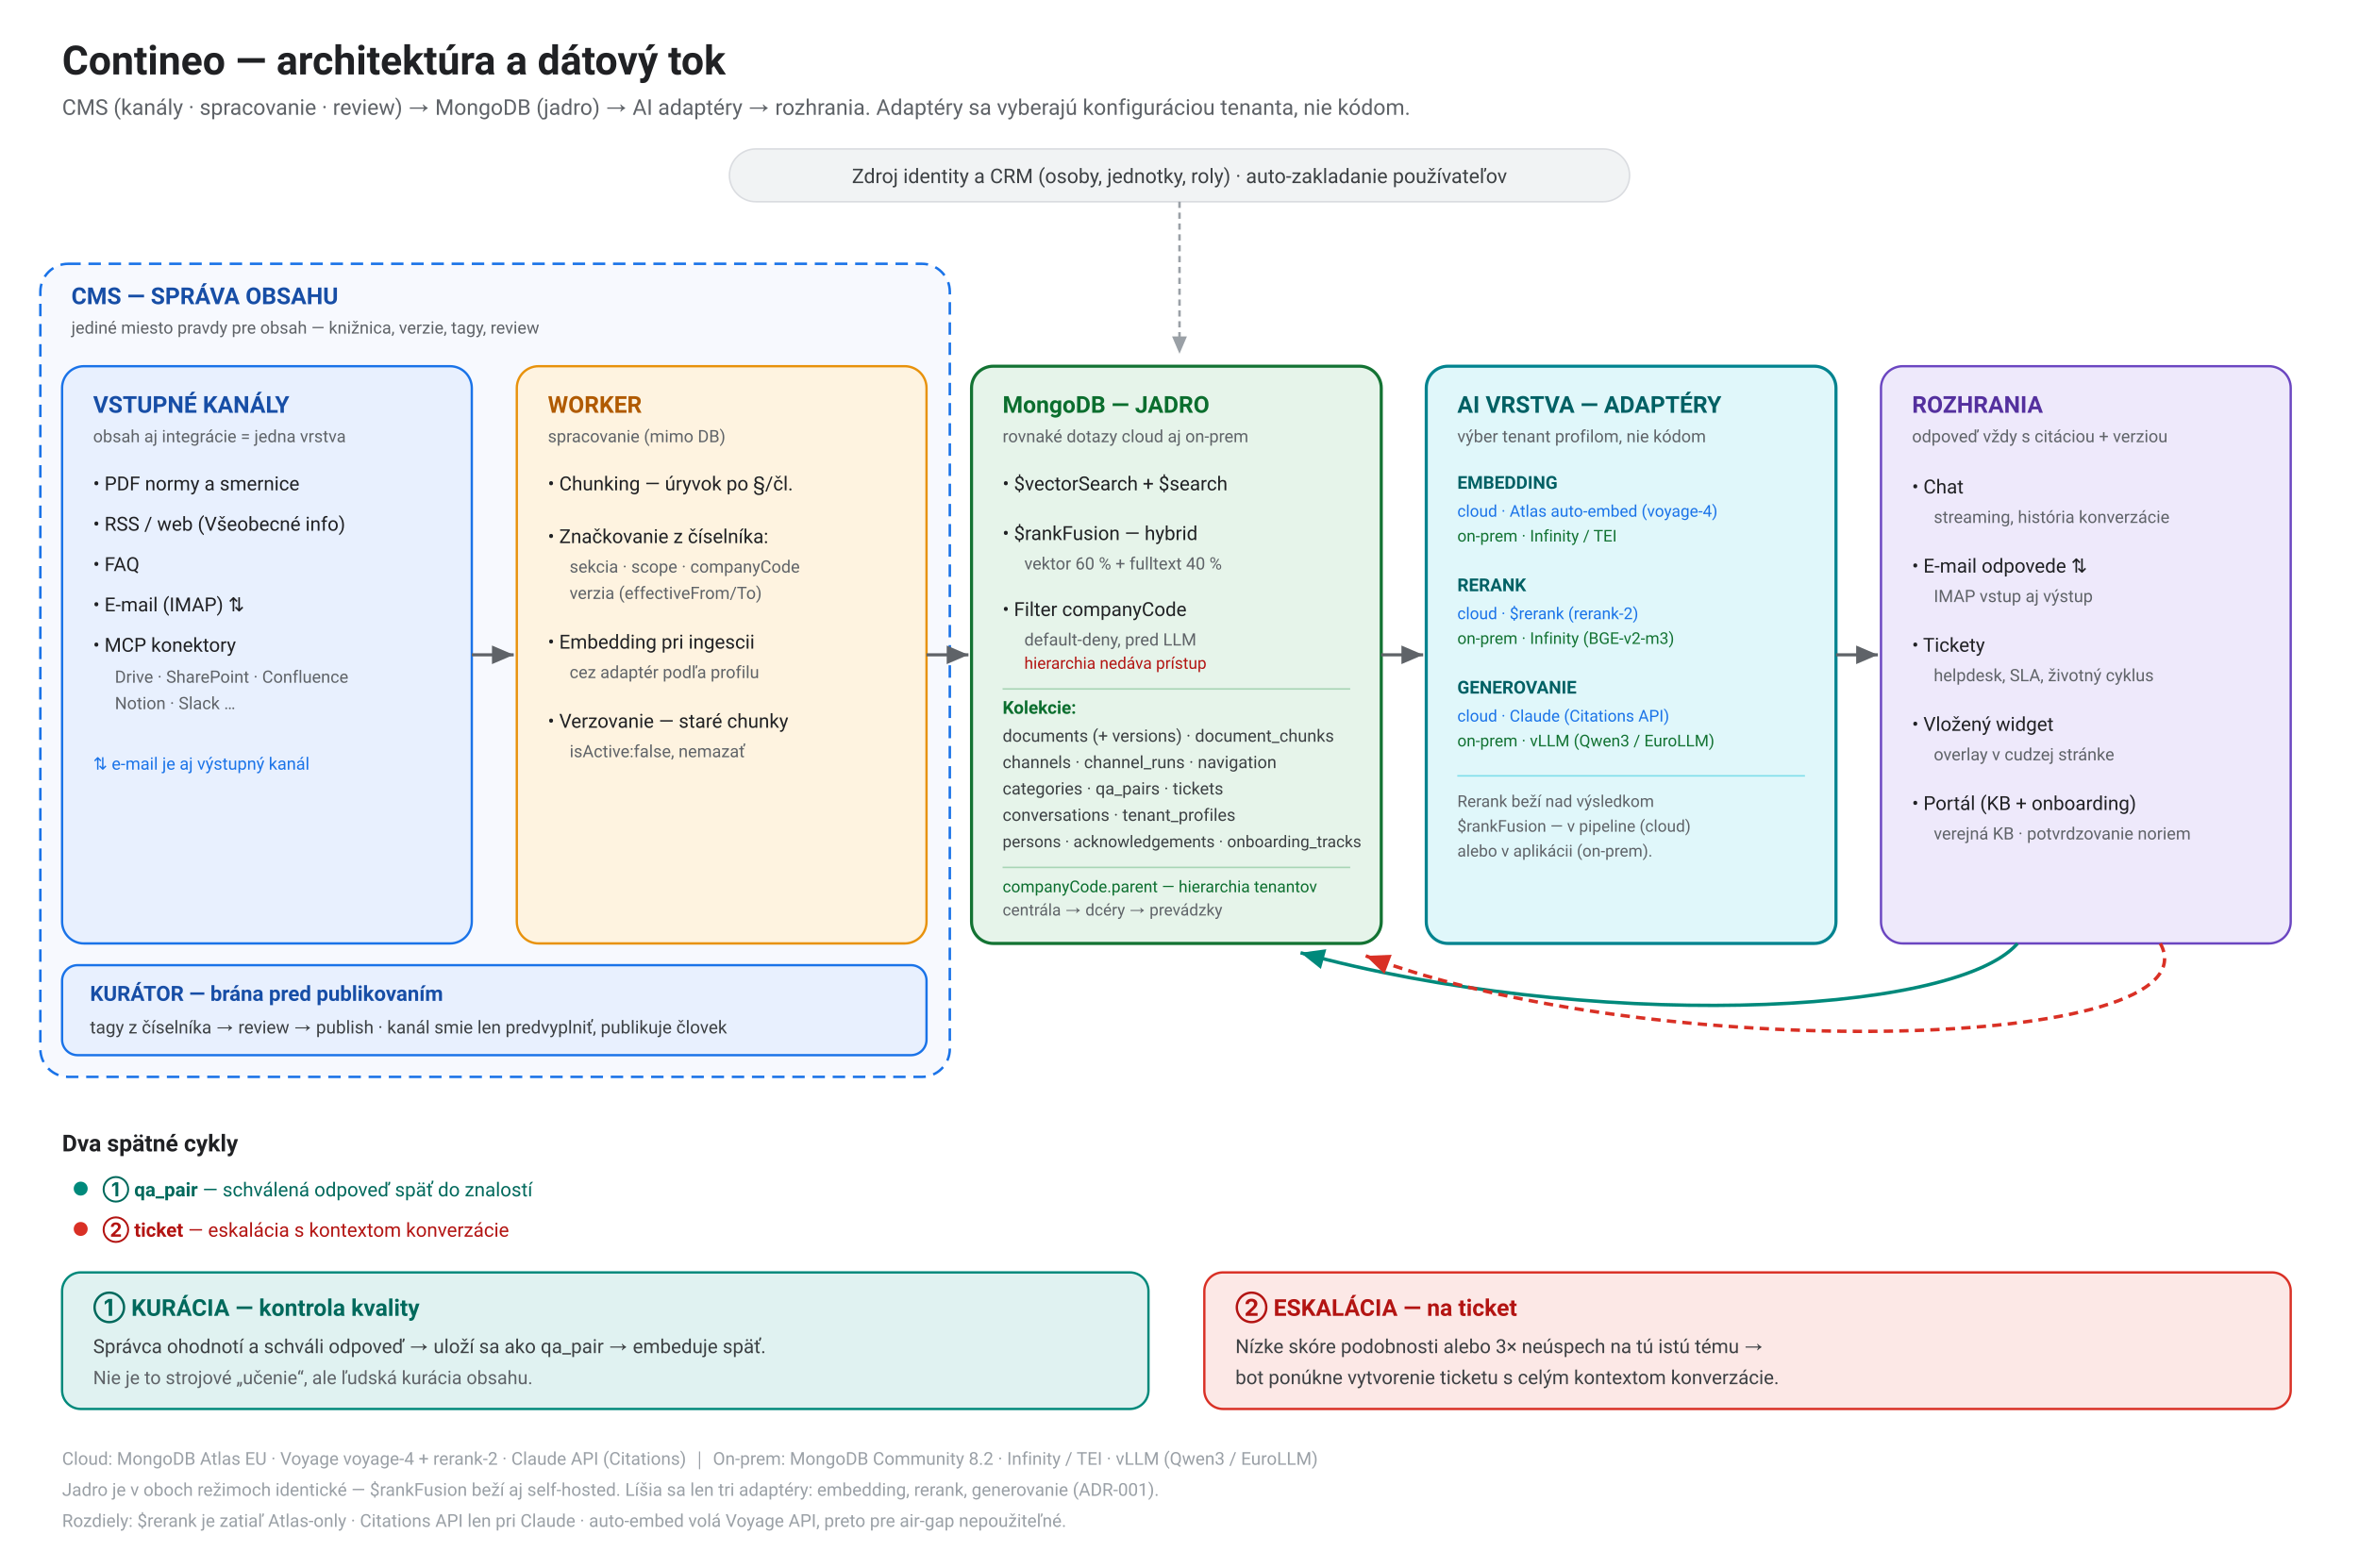
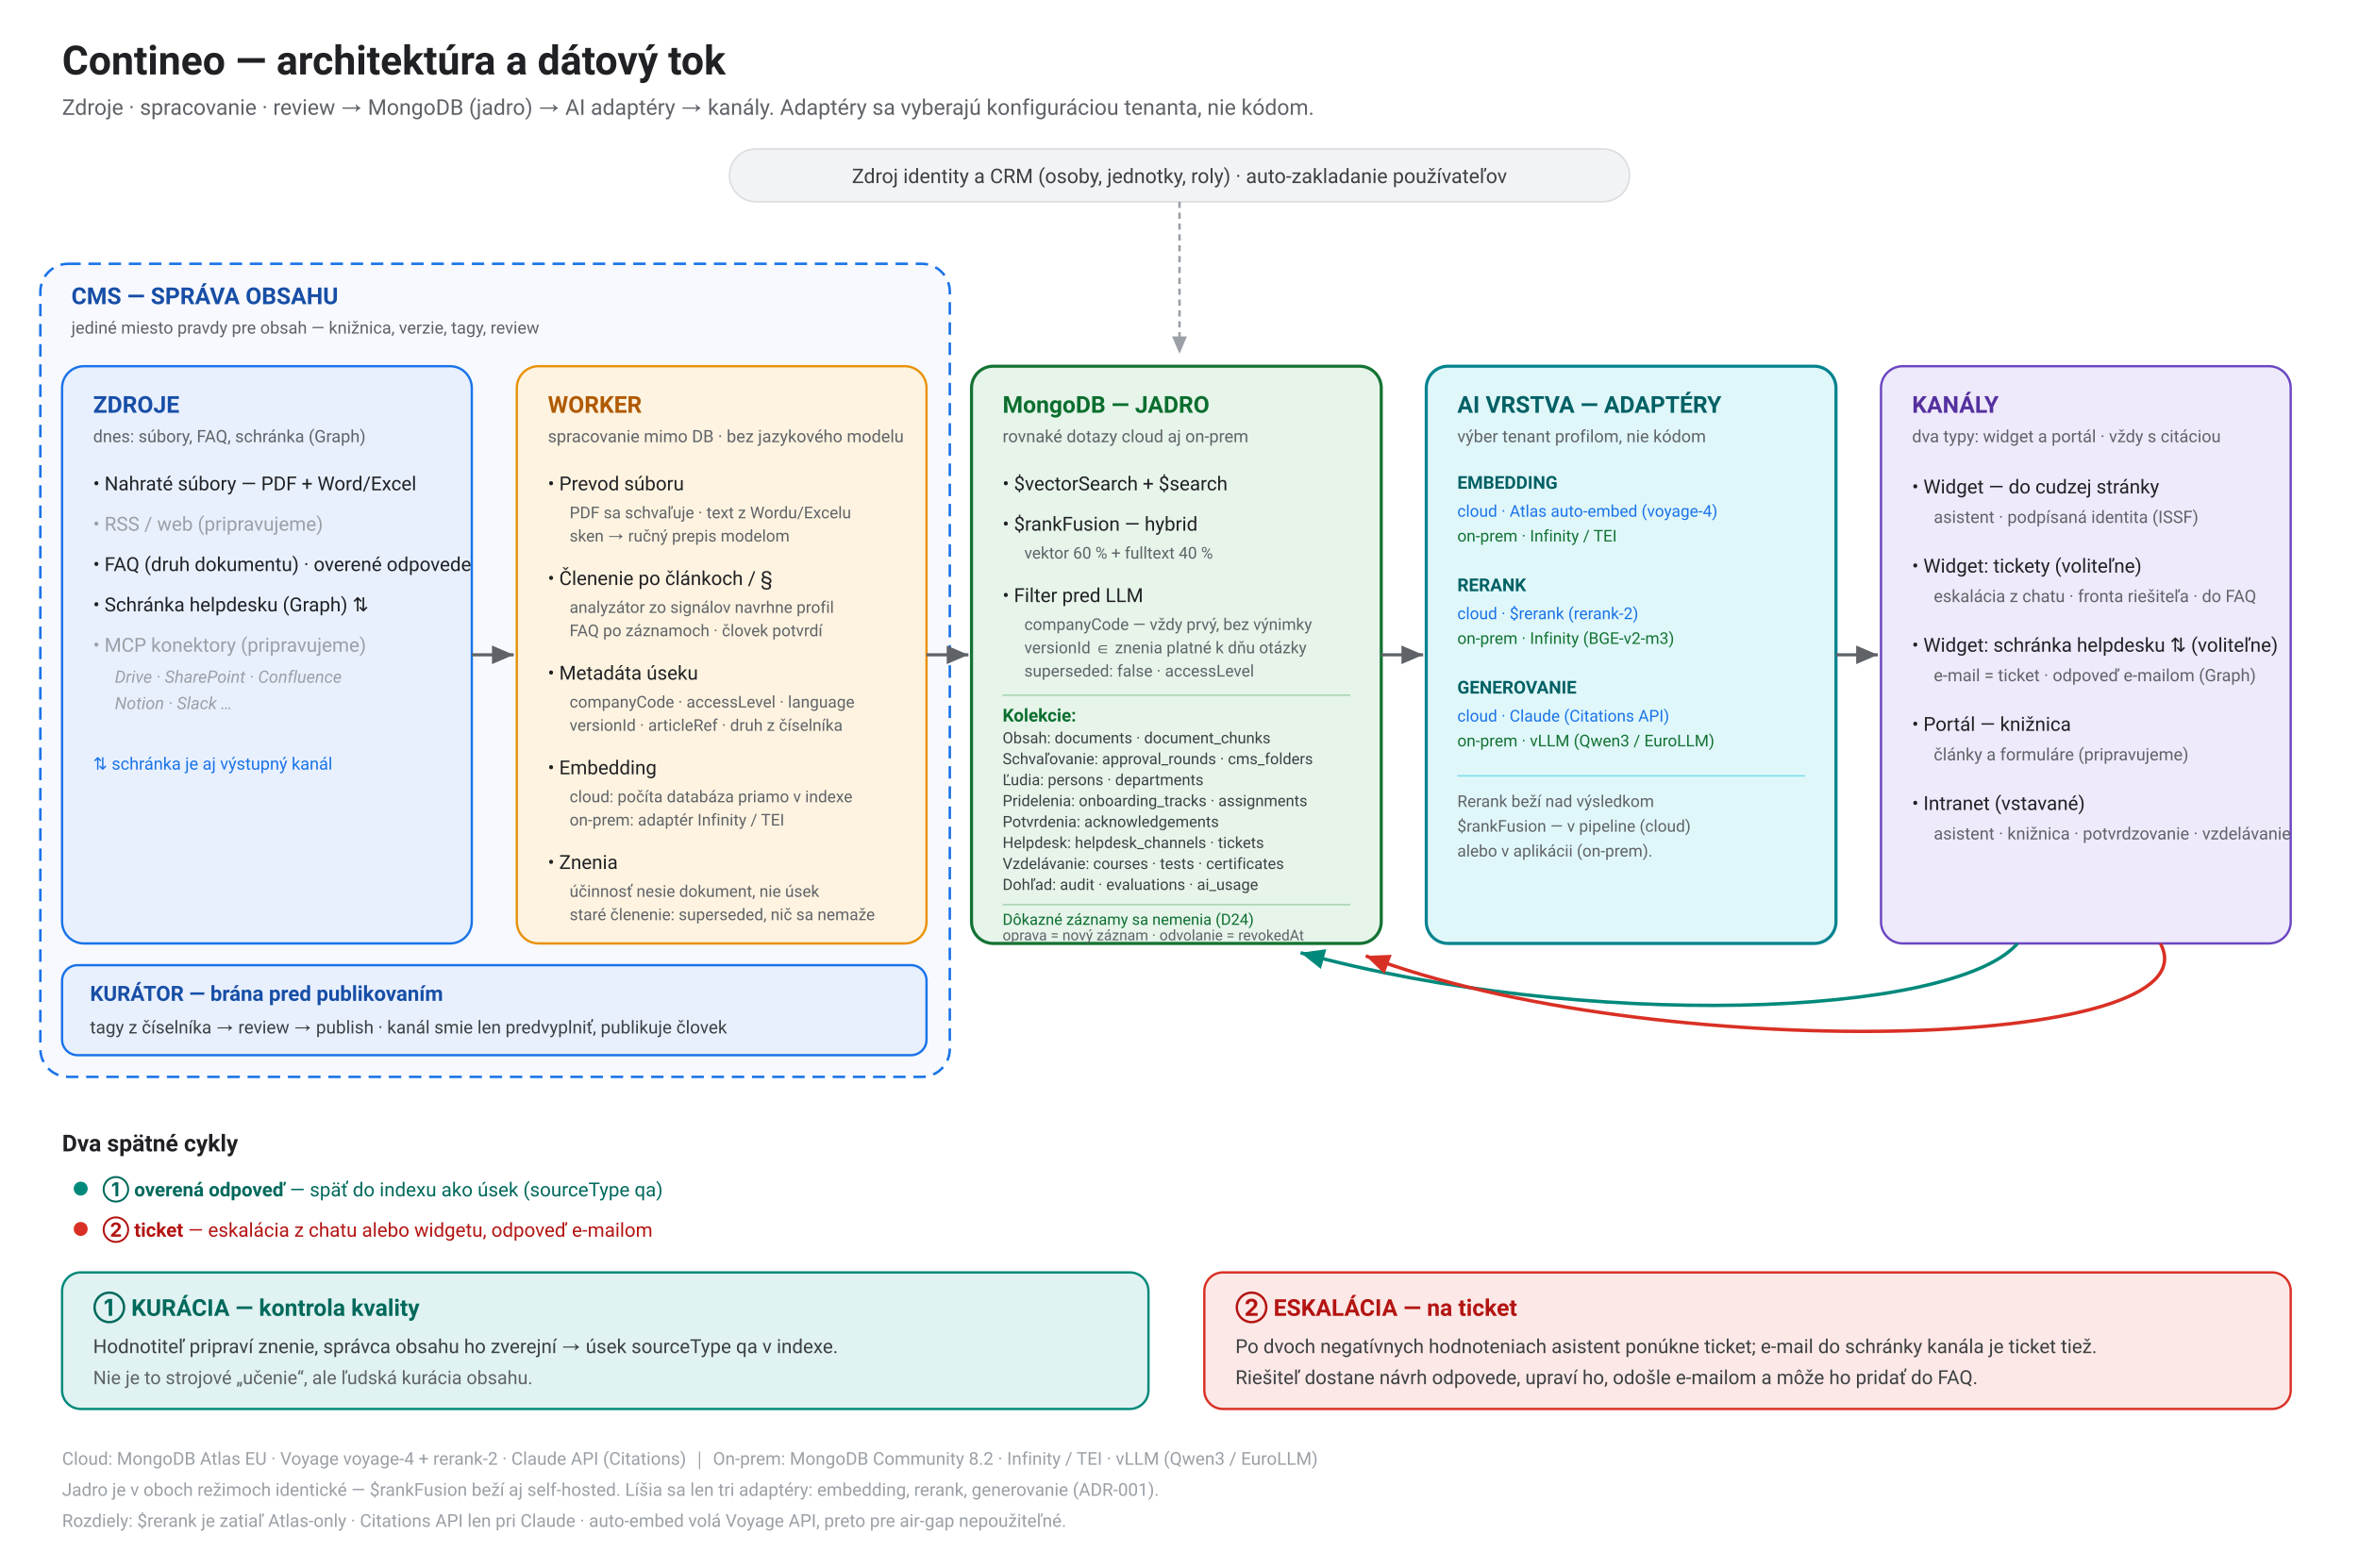
<svg xmlns="http://www.w3.org/2000/svg" viewBox="0 0 1520 1010" font-family="-apple-system, Segoe UI, Roboto, Helvetica, Arial, sans-serif">
  <defs>
    <marker id="arrow" markerWidth="10" markerHeight="10" refX="7" refY="3" orient="auto" markerUnits="strokeWidth">
      <path d="M0,0 L7,3 L0,6 Z" fill="#5f6368" />
    </marker>
    <marker id="arrowTeal" markerWidth="10" markerHeight="10" refX="7" refY="3" orient="auto" markerUnits="strokeWidth">
      <path d="M0,0 L7,3 L0,6 Z" fill="#00897B" />
    </marker>
    <marker id="arrowRed" markerWidth="10" markerHeight="10" refX="7" refY="3" orient="auto" markerUnits="strokeWidth">
      <path d="M0,0 L7,3 L0,6 Z" fill="#D93025" />
    </marker>
    <marker id="arrowGray" markerWidth="10" markerHeight="10" refX="7" refY="3" orient="auto" markerUnits="strokeWidth">
      <path d="M0,0 L7,3 L0,6 Z" fill="#9aa0a6" />
    </marker>
  </defs>
  <text x="40" y="48" font-size="26" font-weight="700" fill="#202124">Contineo — architektúra a dátový tok</text>
-   <text x="40" y="74" font-size="14" fill="#5f6368">CMS (kanály · spracovanie · review) → MongoDB (jadro) → AI adaptéry → rozhrania. Adaptéry sa vyberajú konfiguráciou tenanta, nie kódom.</text>
+   <text x="40" y="74" font-size="14" fill="#5f6368">Zdroje · spracovanie · review → MongoDB (jadro) → AI adaptéry → kanály. Adaptéry sa vyberajú konfiguráciou tenanta, nie kódom.</text>
  <rect x="470" y="96" width="580" height="34" rx="17" fill="#F1F3F4" stroke="#dadce0" />
  <text x="760" y="118" font-size="13" fill="#3c4043" text-anchor="middle">Zdroj identity a CRM (osoby, jednotky, roly) · auto-zakladanie používateľov</text>
  <path d="M760,130 L760,228" stroke="#9aa0a6" stroke-width="1.6" stroke-dasharray="4 3" marker-end="url(#arrowGray)" />
  <rect x="26" y="170" width="586" height="524" rx="18" fill="#F7F9FE" stroke="#1A73E8" stroke-width="1.6" stroke-dasharray="8 5" />
  <text x="46" y="196" font-size="15" font-weight="700" fill="#174EA6">CMS — SPRÁVA OBSAHU</text>
  <text x="46" y="215" font-size="11" fill="#5f6368">jediné miesto pravdy pre obsah — knižnica, verzie, tagy, review</text>
  <rect x="40" y="236" width="264" height="372" rx="14" fill="#E8F0FE" stroke="#1A73E8" stroke-width="1.5" />
-   <text x="60" y="266" font-size="15" font-weight="700" fill="#174EA6">VSTUPNÉ KANÁLY</text>
-   <text x="60" y="285" font-size="11" fill="#5f6368">obsah aj integrácie = jedna vrstva</text>
+   <text x="60" y="266" font-size="15" font-weight="700" fill="#174EA6">ZDROJE</text>
+   <text x="60" y="285" font-size="11" fill="#5f6368">dnes: súbory, FAQ, schránka (Graph)</text>
  <g font-size="12.5" fill="#202124">
-     <text x="60" y="316">• PDF normy a smernice</text>
-     <text x="60" y="342">• RSS / web (Všeobecné info)</text>
-     <text x="60" y="368">• FAQ</text>
-     <text x="60" y="394">• E-mail (IMAP)  ⇅</text>
-     <text x="60" y="420">• MCP konektory</text>
-     <text x="74" y="440" font-size="11" fill="#5f6368">Drive · SharePoint · Confluence</text>
-     <text x="74" y="457" font-size="11" fill="#5f6368">Notion · Slack …</text>
+     <text x="60" y="316">• Nahraté súbory — PDF + Word/Excel</text>
+     <text x="60" y="342" fill="#9aa0a6">• RSS / web (pripravujeme)</text>
+     <text x="60" y="368">• FAQ (druh dokumentu) · overené odpovede</text>
+     <text x="60" y="394">• Schránka helpdesku (Graph) ⇅</text>
+     <text x="60" y="420" fill="#9aa0a6">• MCP konektory (pripravujeme)</text>
+     <text x="74" y="440" font-size="11" fill="#9aa0a6" font-style="italic">Drive · SharePoint · Confluence</text>
+     <text x="74" y="457" font-size="11" fill="#9aa0a6" font-style="italic">Notion · Slack …</text>
  </g>
-   <text x="60" y="496" font-size="11" fill="#1A73E8">⇅ e-mail je aj výstupný kanál</text>
+   <text x="60" y="496" font-size="11" fill="#1A73E8">⇅ schránka je aj výstupný kanál</text>
  <rect x="333" y="236" width="264" height="372" rx="14" fill="#FEF3E0" stroke="#E8920C" stroke-width="1.5" />
  <text x="353" y="266" font-size="15" font-weight="700" fill="#B05A00">WORKER</text>
-   <text x="353" y="285" font-size="11" fill="#5f6368">spracovanie (mimo DB)</text>
+   <text x="353" y="285" font-size="11" fill="#5f6368">spracovanie mimo DB · bez jazykového modelu</text>
  <g font-size="12.5" fill="#202124">
-     <text x="353" y="316">• Chunking — úryvok po §/čl.</text>
-     <text x="353" y="350">• Značkovanie z číselníka:</text>
-     <text x="367" y="369" font-size="11" fill="#5f6368">sekcia · scope · companyCode</text>
-     <text x="367" y="386" font-size="11" fill="#5f6368">verzia (effectiveFrom/To)</text>
-     <text x="353" y="418">• Embedding pri ingescii</text>
-     <text x="367" y="437" font-size="11" fill="#5f6368">cez adaptér podľa profilu</text>
-     <text x="353" y="469">• Verzovanie — staré chunky</text>
-     <text x="367" y="488" font-size="11" fill="#5f6368">isActive:false, nemazať</text>
+     <text x="353" y="316">• Prevod súboru</text>
+     <text x="367" y="334" font-size="10.5" fill="#5f6368">PDF sa schvaľuje · text z Wordu/Excelu</text>
+     <text x="367" y="349" font-size="10.5" fill="#5f6368">sken → ručný prepis modelom</text>
+     <text x="353" y="377">• Členenie po článkoch / §</text>
+     <text x="367" y="395" font-size="10.5" fill="#5f6368">analyzátor zo signálov navrhne profil</text>
+     <text x="367" y="410" font-size="10.5" fill="#5f6368">FAQ po záznamoch · človek potvrdí</text>
+     <text x="353" y="438">• Metadáta úseku</text>
+     <text x="367" y="456" font-size="10.5" fill="#5f6368">companyCode · accessLevel · language</text>
+     <text x="367" y="471" font-size="10.5" fill="#5f6368">versionId · articleRef · druh z číselníka</text>
+     <text x="353" y="499">• Embedding</text>
+     <text x="367" y="517" font-size="10.5" fill="#5f6368">cloud: počíta databáza priamo v indexe</text>
+     <text x="367" y="532" font-size="10.5" fill="#5f6368">on-prem: adaptér Infinity / TEI</text>
+     <text x="353" y="560">• Znenia</text>
+     <text x="367" y="578" font-size="10.5" fill="#5f6368">účinnosť nesie dokument, nie úsek</text>
+     <text x="367" y="593" font-size="10.5" fill="#5f6368">staré členenie: superseded, nič sa nemaže</text>
  </g>
  <rect x="40" y="622" width="557" height="58" rx="10" fill="#E8F0FE" stroke="#1A73E8" stroke-width="1.5" />
  <text x="58" y="645" font-size="13.5" font-weight="700" fill="#174EA6">KURÁTOR — brána pred publikovaním</text>
  <text x="58" y="666" font-size="11.5" fill="#3c4043">tagy z číselníka → review → publish · kanál smie len predvyplniť, publikuje človek</text>
  <rect x="626" y="236" width="264" height="372" rx="14" fill="#E6F4EA" stroke="#137333" stroke-width="2" />
  <text x="646" y="266" font-size="15" font-weight="700" fill="#0B6E2E">MongoDB — JADRO</text>
  <text x="646" y="285" font-size="11" fill="#5f6368">rovnaké dotazy cloud aj on-prem</text>
  <g font-size="12.5" fill="#202124">
    <text x="646" y="316">• $vectorSearch + $search</text>
-     <text x="646" y="348">• $rankFusion — hybrid</text>
-     <text x="660" y="367" font-size="11" fill="#5f6368">vektor 60 % + fulltext 40 %</text>
-     <text x="646" y="397">• Filter companyCode</text>
-     <text x="660" y="416" font-size="11" fill="#5f6368">default-deny, pred LLM</text>
-     <text x="660" y="431" font-size="10.5" fill="#B31412">hierarchia nedáva prístup</text>
+     <text x="646" y="342">• $rankFusion — hybrid</text>
+     <text x="660" y="360" font-size="10.5" fill="#5f6368">vektor 60 % + fulltext 40 %</text>
+     <text x="646" y="388">• Filter pred LLM</text>
+     <text x="660" y="406" font-size="10.5" fill="#5f6368">companyCode — vždy prvý, bez výnimky</text>
+     <text x="660" y="421" font-size="10.5" fill="#5f6368">versionId ∈ znenia platné k dňu otázky</text>
+     <text x="660" y="436" font-size="10.5" fill="#5f6368">superseded: false · accessLevel</text>
  </g>
-   <line x1="646" y1="444" x2="870" y2="444" stroke="#A8D5B5" stroke-width="1" />
-   <text x="646" y="460" font-size="11.5" fill="#0B6E2E" font-weight="600">Kolekcie:</text>
-   <text x="646" y="478" font-size="11" fill="#3c4043">documents (+ versions) · document_chunks</text>
-   <text x="646" y="495" font-size="11" fill="#3c4043">channels · channel_runs · navigation</text>
-   <text x="646" y="512" font-size="11" fill="#3c4043">categories · qa_pairs · tickets</text>
-   <text x="646" y="529" font-size="11" fill="#3c4043">conversations · tenant_profiles</text>
-   <text x="646" y="546" font-size="10.5" fill="#3c4043">persons · acknowledgements · onboarding_tracks</text>
-   <line x1="646" y1="559" x2="870" y2="559" stroke="#A8D5B5" stroke-width="1" />
-   <text x="646" y="575" font-size="10.5" fill="#0B6E2E">companyCode.parent — hierarchia tenantov</text>
-   <text x="646" y="590" font-size="10.5" fill="#5f6368">centrála → dcéry → prevádzky</text>
+   <line x1="646" y1="448" x2="870" y2="448" stroke="#A8D5B5" stroke-width="1" />
+   <text x="646" y="465" font-size="11.5" fill="#0B6E2E" font-weight="600">Kolekcie:</text>
+   <text x="646" y="479" font-size="10" fill="#3c4043">Obsah: documents · document_chunks</text>
+   <text x="646" y="492.5" font-size="10" fill="#3c4043">Schvaľovanie: approval_rounds · cms_folders</text>
+   <text x="646" y="506" font-size="10" fill="#3c4043">Ľudia: persons · departments</text>
+   <text x="646" y="519.5" font-size="10" fill="#3c4043">Pridelenia: onboarding_tracks · assignments</text>
+   <text x="646" y="533" font-size="10" fill="#3c4043">Potvrdenia: acknowledgements</text>
+   <text x="646" y="546.5" font-size="10" fill="#3c4043">Helpdesk: helpdesk_channels · tickets</text>
+   <text x="646" y="560" font-size="10" fill="#3c4043">Vzdelávanie: courses · tests · certificates</text>
+   <text x="646" y="573.5" font-size="10" fill="#3c4043">Dohľad: audit · evaluations · ai_usage</text>
+   <line x1="646" y1="583" x2="870" y2="583" stroke="#A8D5B5" stroke-width="1" />
+   <text x="646" y="596" font-size="10" fill="#0B6E2E">Dôkazné záznamy sa nemenia (D24)</text>
+   <text x="646" y="606" font-size="9.5" fill="#5f6368">oprava = nový záznam · odvolanie = revokedAt</text>
  <rect x="919" y="236" width="264" height="372" rx="14" fill="#E0F7FA" stroke="#00838F" stroke-width="2" />
  <text x="939" y="266" font-size="15" font-weight="700" fill="#006064">AI VRSTVA — ADAPTÉRY</text>
  <text x="939" y="285" font-size="11" fill="#5f6368">výber tenant profilom, nie kódom</text>
  <text x="939" y="315" font-size="11.5" font-weight="700" fill="#006064">EMBEDDING</text>
  <text x="939" y="333" font-size="10.5" fill="#1A73E8">cloud · Atlas auto-embed (voyage-4)</text>
  <text x="939" y="349" font-size="10.5" fill="#137333">on-prem · Infinity / TEI</text>
  <text x="939" y="381" font-size="11.5" font-weight="700" fill="#006064">RERANK</text>
  <text x="939" y="399" font-size="10.5" fill="#1A73E8">cloud · $rerank (rerank-2)</text>
  <text x="939" y="415" font-size="10.5" fill="#137333">on-prem · Infinity (BGE-v2-m3)</text>
  <text x="939" y="447" font-size="11.5" font-weight="700" fill="#006064">GENEROVANIE</text>
  <text x="939" y="465" font-size="10.5" fill="#1A73E8">cloud · Claude (Citations API)</text>
  <text x="939" y="481" font-size="10.5" fill="#137333">on-prem · vLLM (Qwen3 / EuroLLM)</text>
  <line x1="939" y1="500" x2="1163" y2="500" stroke="#80DEEA" stroke-width="1" />
  <text x="939" y="520" font-size="10.5" fill="#5f6368">Rerank beží nad výsledkom</text>
  <text x="939" y="536" font-size="10.5" fill="#5f6368">$rankFusion — v pipeline (cloud)</text>
  <text x="939" y="552" font-size="10.5" fill="#5f6368">alebo v aplikácii (on-prem).</text>
  <rect x="1212" y="236" width="264" height="372" rx="14" fill="#EEE9FB" stroke="#6B46C1" stroke-width="1.5" />
-   <text x="1232" y="266" font-size="15" font-weight="700" fill="#54309E">ROZHRANIA</text>
-   <text x="1232" y="285" font-size="11" fill="#5f6368">odpoveď vždy s citáciou + verziou</text>
+   <text x="1232" y="266" font-size="15" font-weight="700" fill="#54309E">KANÁLY</text>
+   <text x="1232" y="285" font-size="11" fill="#5f6368">dva typy: widget a portál · vždy s citáciou</text>
  <g font-size="12.5" fill="#202124">
-     <text x="1232" y="318">• Chat</text>
-     <text x="1246" y="337" font-size="11" fill="#5f6368">streaming, história konverzácie</text>
-     <text x="1232" y="369">• E-mail odpovede  ⇅</text>
-     <text x="1246" y="388" font-size="11" fill="#5f6368">IMAP vstup aj výstup</text>
-     <text x="1232" y="420">• Tickety</text>
-     <text x="1246" y="439" font-size="11" fill="#5f6368">helpdesk, SLA, životný cyklus</text>
-     <text x="1232" y="471">• Vložený widget</text>
-     <text x="1246" y="490" font-size="11" fill="#5f6368">overlay v cudzej stránke</text>
-     <text x="1232" y="522">• Portál (KB + onboarding)</text>
-     <text x="1246" y="541" font-size="11" fill="#5f6368">verejná KB · potvrdzovanie noriem</text>
+     <text x="1232" y="318">• Widget — do cudzej stránky</text>
+     <text x="1246" y="337" font-size="11" fill="#5f6368">asistent · podpísaná identita (ISSF)</text>
+     <text x="1232" y="369">• Widget: tickety (voliteľne)</text>
+     <text x="1246" y="388" font-size="11" fill="#5f6368">eskalácia z chatu · fronta riešiteľa · do FAQ</text>
+     <text x="1232" y="420">• Widget: schránka helpdesku ⇅ (voliteľne)</text>
+     <text x="1246" y="439" font-size="11" fill="#5f6368">e-mail = ticket · odpoveď e-mailom (Graph)</text>
+     <text x="1232" y="471">• Portál — knižnica</text>
+     <text x="1246" y="490" font-size="11" fill="#5f6368">články a formuláre (pripravujeme)</text>
+     <text x="1232" y="522">• Intranet (vstavané)</text>
+     <text x="1246" y="541" font-size="11" fill="#5f6368">asistent · knižnica · potvrdzovanie · vzdelávanie</text>
  </g>
  <path d="M304,422 L331,422" stroke="#5f6368" stroke-width="2" marker-end="url(#arrow)" />
  <path d="M597,422 L624,422" stroke="#5f6368" stroke-width="2" marker-end="url(#arrow)" />
  <path d="M890,422 L917,422" stroke="#5f6368" stroke-width="2" marker-end="url(#arrow)" />
  <path d="M1183,422 L1210,422" stroke="#5f6368" stroke-width="2" marker-end="url(#arrow)" />
  <path d="M1300,608 C1258,656 1020,664 838,614" fill="none" stroke="#00897B" stroke-width="2.2" marker-end="url(#arrowTeal)" />
-   <path d="M1392,608 C1430,678 1064,686 880,616" fill="none" stroke="#D93025" stroke-width="2.2" stroke-dasharray="6 4" marker-end="url(#arrowRed)" />
+   <path d="M1392,608 C1430,678 1064,686 880,616" fill="none" stroke="#D93025" stroke-width="2.2" marker-end="url(#arrowRed)" />
  <text x="40" y="742" font-size="15" font-weight="700" fill="#202124">Dva spätné cykly</text>
  <circle cx="52" cy="766" r="4.5" fill="#00897B" />
  <text x="66" y="771" font-size="12.5" fill="#00695C">
-     <tspan font-weight="700">① qa_pair</tspan> — schválená odpoveď späť do znalostí</text>
+     <tspan font-weight="700">① overená odpoveď</tspan> — späť do indexu ako úsek (sourceType qa)</text>
  <circle cx="52" cy="792" r="4.5" fill="#D93025" />
  <text x="66" y="797" font-size="12.5" fill="#B31412">
-     <tspan font-weight="700">② ticket</tspan> — eskalácia s kontextom konverzácie</text>
+     <tspan font-weight="700">② ticket</tspan> — eskalácia z chatu alebo widgetu, odpoveď e-mailom</text>
  <rect x="40" y="820" width="700" height="88" rx="12" fill="#E0F2F1" stroke="#00897B" stroke-width="1.5" />
  <text x="60" y="848" font-size="15" font-weight="700" fill="#00695C">① KURÁCIA — kontrola kvality</text>
-   <text x="60" y="872" font-size="12.5" fill="#3c4043">Správca ohodnotí a schváli odpoveď → uloží sa ako qa_pair → embeduje späť.</text>
+   <text x="60" y="872" font-size="12.5" fill="#3c4043">Hodnotiteľ pripraví znenie, správca obsahu ho zverejní → úsek sourceType qa v indexe.</text>
  <text x="60" y="892" font-size="12" fill="#5f6368">Nie je to strojové „učenie“, ale ľudská kurácia obsahu.</text>
  <rect x="776" y="820" width="700" height="88" rx="12" fill="#FCE8E6" stroke="#D93025" stroke-width="1.5" />
  <text x="796" y="848" font-size="15" font-weight="700" fill="#B31412">② ESKALÁCIA — na ticket</text>
-   <text x="796" y="872" font-size="12.5" fill="#3c4043">Nízke skóre podobnosti alebo 3× neúspech na tú istú tému →</text>
-   <text x="796" y="892" font-size="12.5" fill="#3c4043">bot ponúkne vytvorenie ticketu s celým kontextom konverzácie.</text>
+   <text x="796" y="872" font-size="12.5" fill="#3c4043">Po dvoch negatívnych hodnoteniach asistent ponúkne ticket; e-mail do schránky kanála je ticket tiež.</text>
+   <text x="796" y="892" font-size="12.5" fill="#3c4043">Riešiteľ dostane návrh odpovede, upraví ho, odošle e-mailom a môže ho pridať do FAQ.</text>
  <text x="40" y="944" font-size="11.5" fill="#9aa0a6">Cloud: MongoDB Atlas EU · Voyage voyage-4 + rerank-2 · Claude API (Citations)  │  On-prem: MongoDB Community 8.2 · Infinity / TEI · vLLM (Qwen3 / EuroLLM)</text>
  <text x="40" y="964" font-size="11.5" fill="#9aa0a6">Jadro je v oboch režimoch identické — $rankFusion beží aj self-hosted. Líšia sa len tri adaptéry: embedding, rerank, generovanie (ADR-001).</text>
  <text x="40" y="984" font-size="11.5" fill="#9aa0a6">Rozdiely: $rerank je zatiaľ Atlas-only · Citations API len pri Claude · auto-embed volá Voyage API, preto pre air-gap nepoužiteľné.</text>
</svg>
